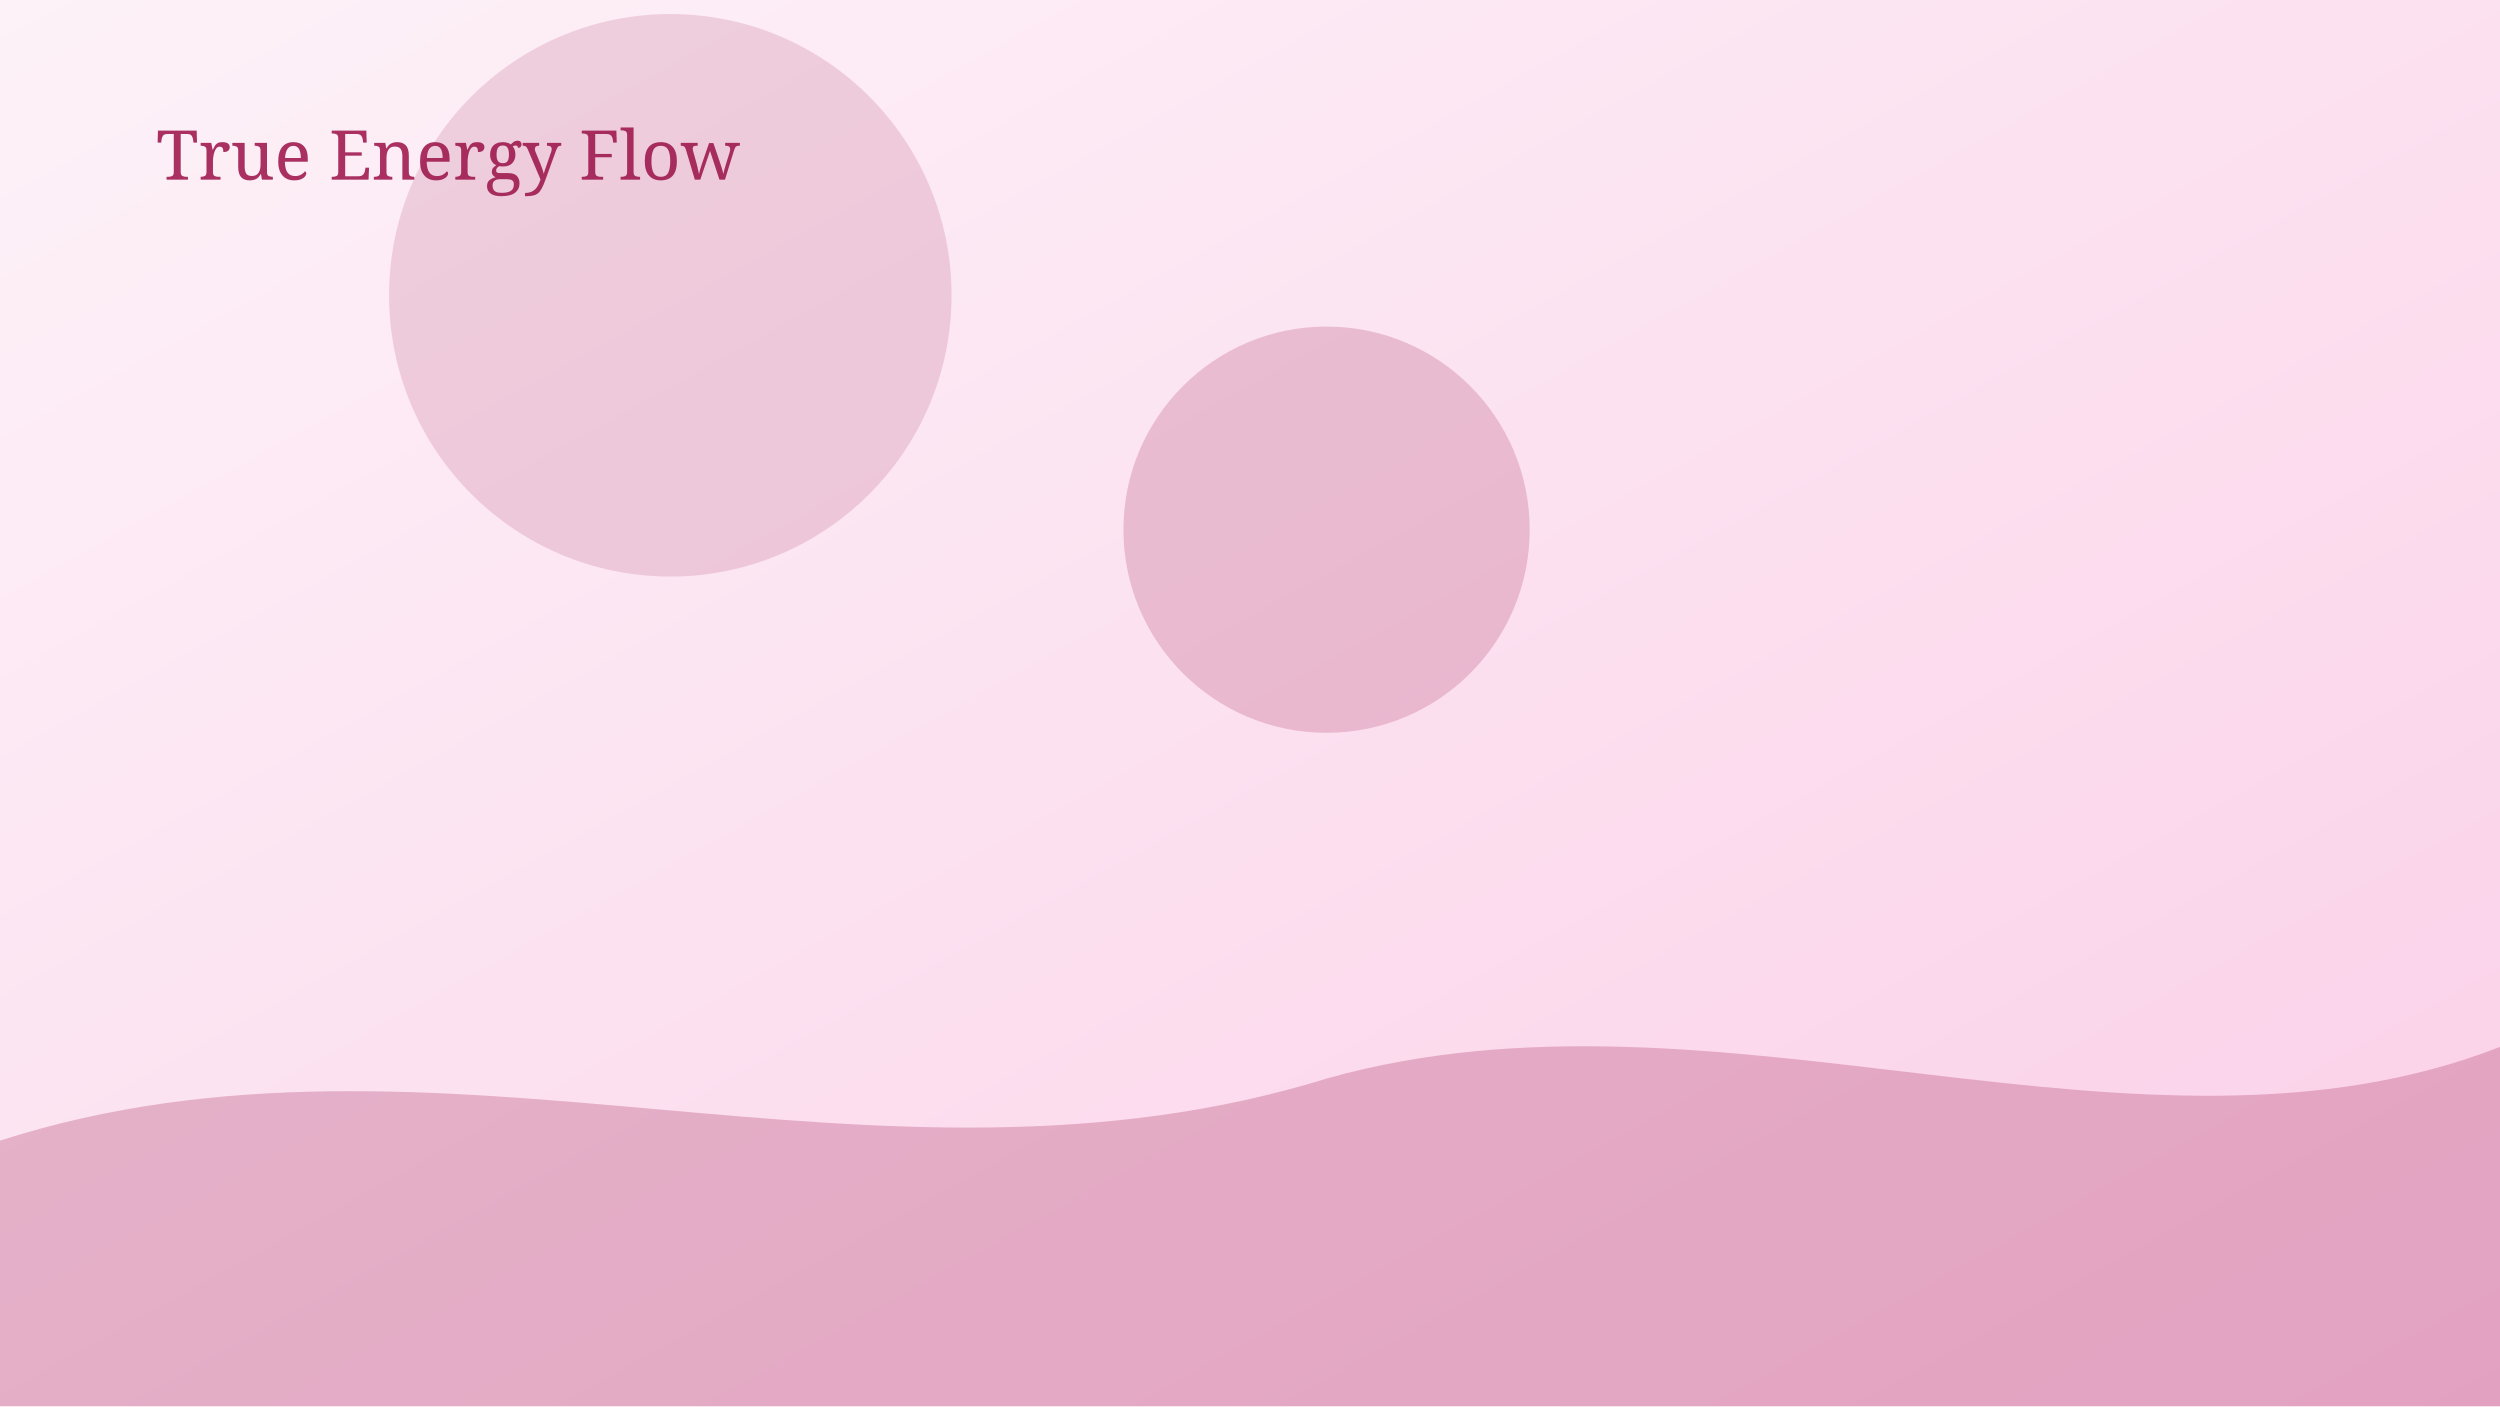
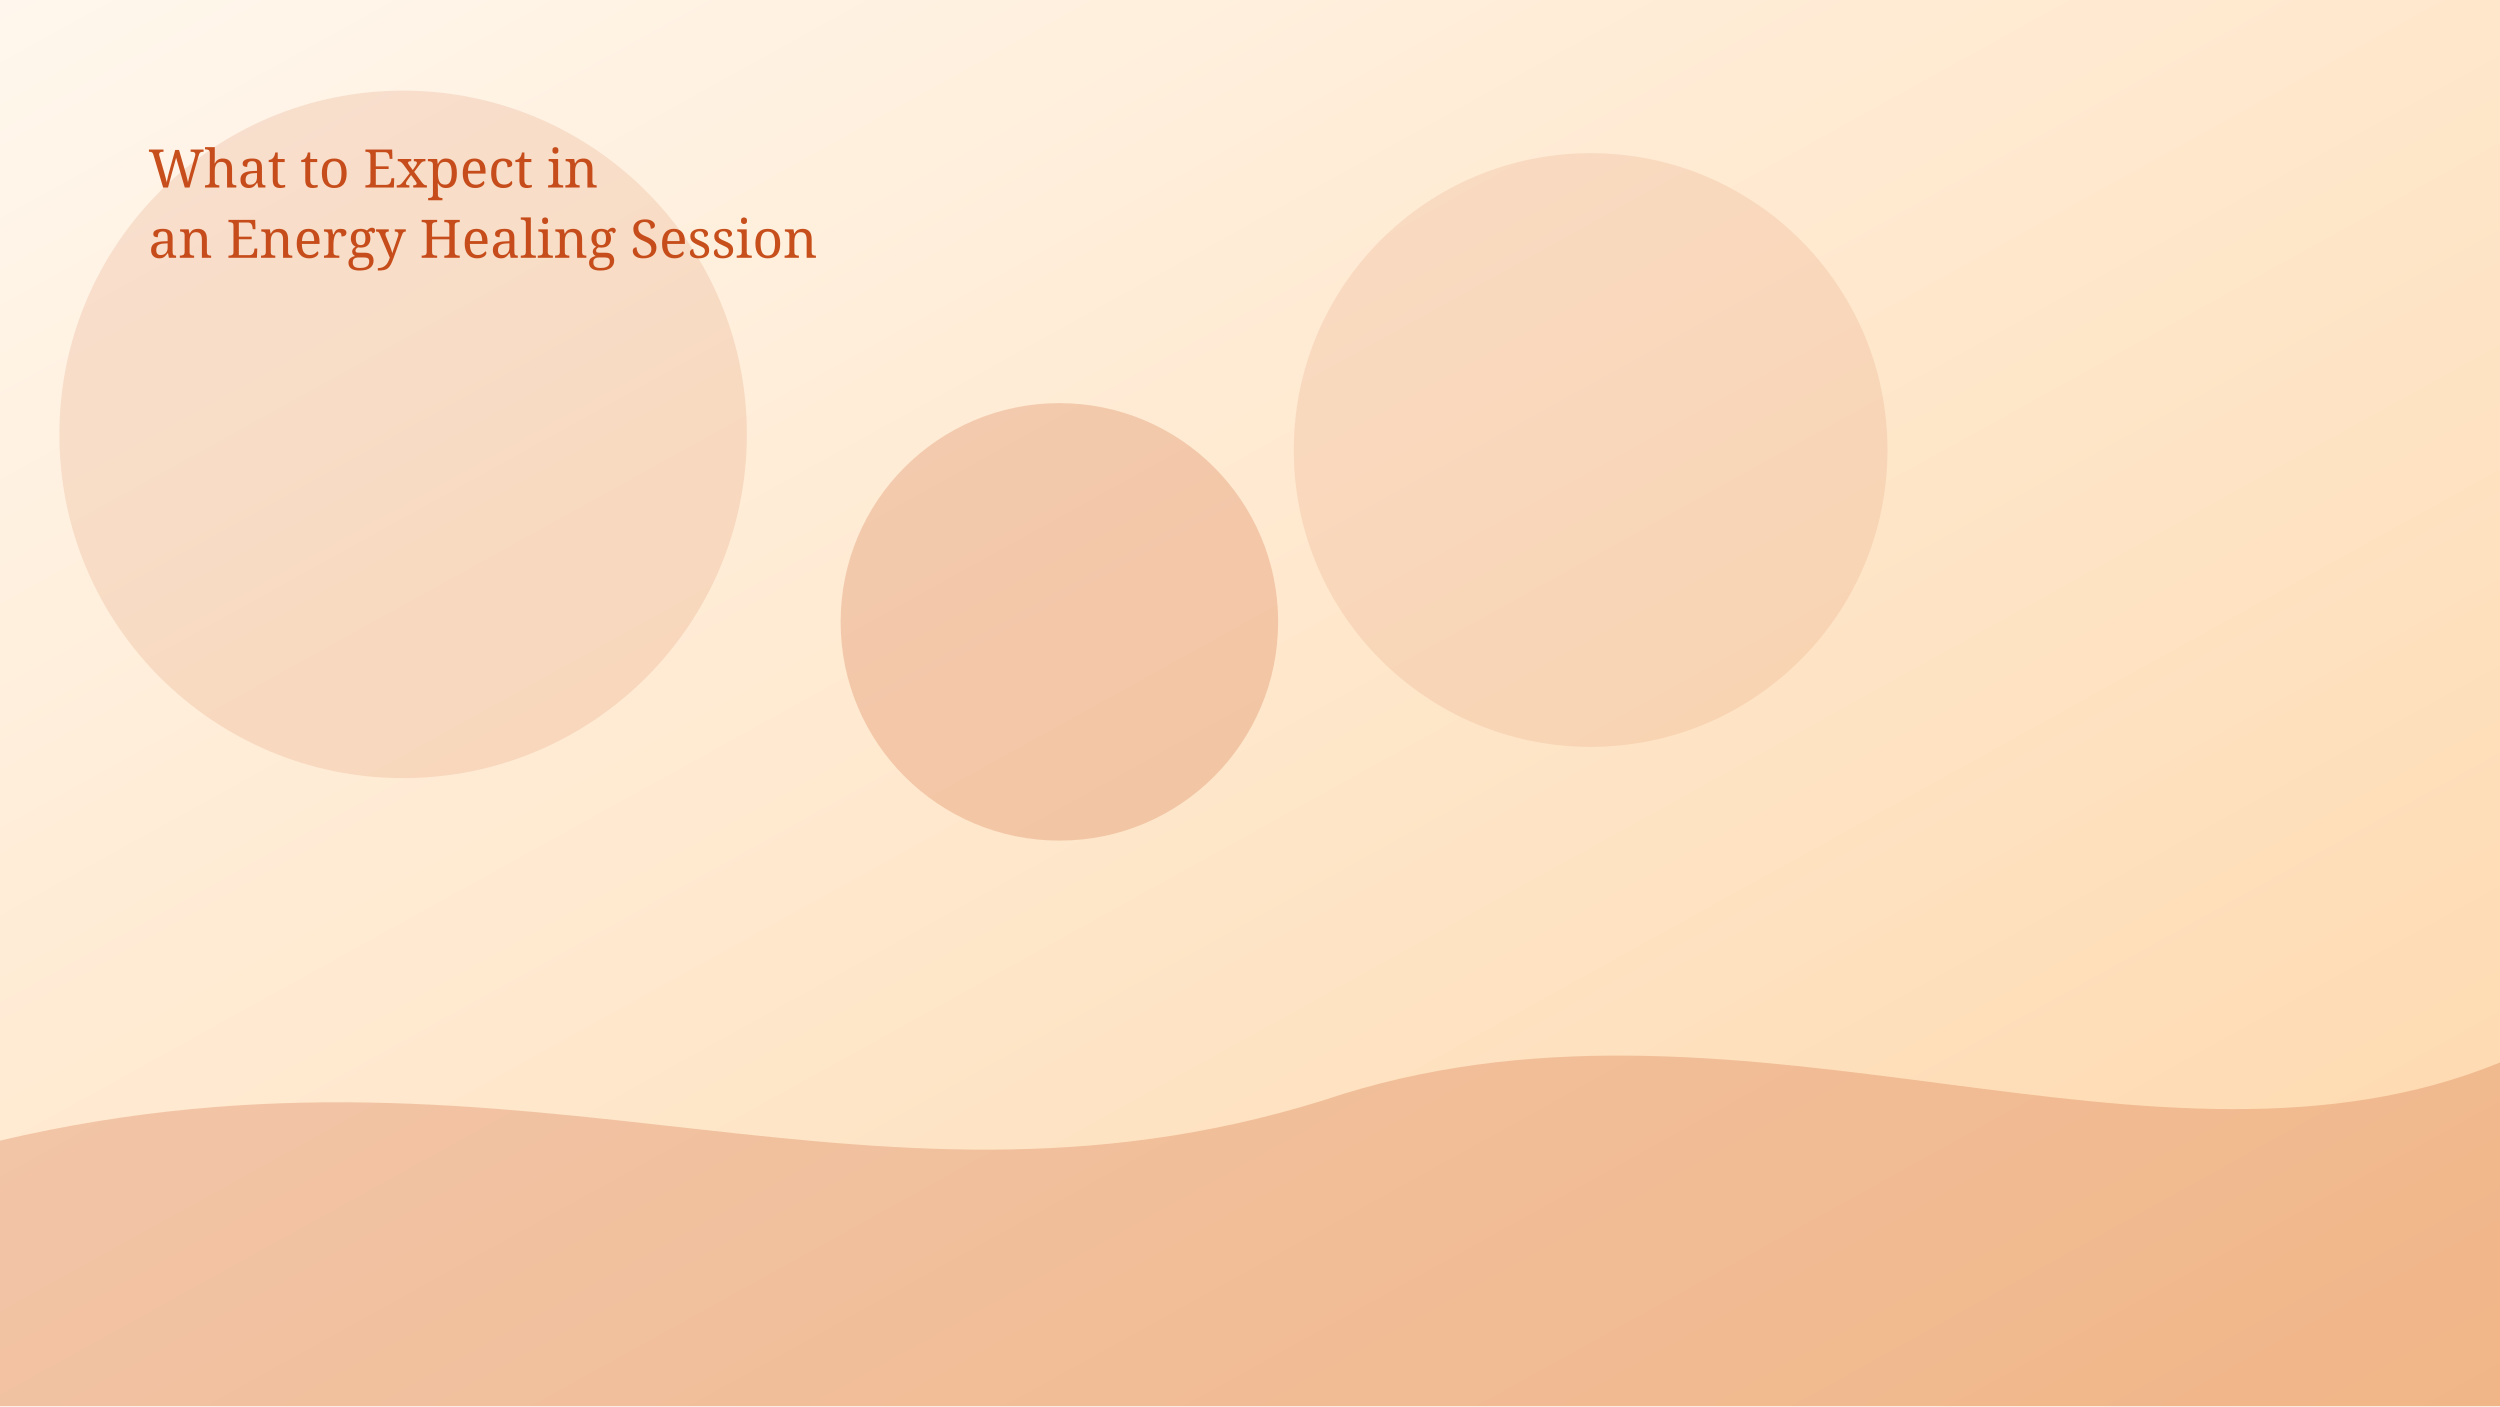
<svg xmlns="http://www.w3.org/2000/svg" width="1600" height="900" viewBox="0 0 1600 900">
  <defs>
-     <linearGradient id="g" x1="0" y1="0" x2="1" y2="1">
-       <stop offset="0%" stop-color="#fdf2f8" />
-       <stop offset="100%" stop-color="#fbcfe8" />
+     <linearGradient id="g1" x1="0" y1="0" x2="1" y2="1">
+       <stop offset="0%" stop-color="#fff7ed" />
+       <stop offset="100%" stop-color="#fed7aa" />
    </linearGradient>
  </defs>
-   <rect width="1600" height="900" fill="url(#g)" />
-   <circle cx="429" cy="189" r="180" fill="#9d174d" opacity="0.15" />
-   <circle cx="849" cy="339" r="130" fill="#9d174d" opacity="0.2" />
-   <path d="M0 730 C280 640 560 780 850 690 C1100 620 1370 760 1600 670 L1600 900 L0 900 Z" fill="#9d174d" opacity="0.25" />
-   <text x="100" y="115" font-size="44" font-family="Georgia, serif" fill="#9d174d" opacity="0.88">True Energy Flow</text>
+   <rect width="1600" height="900" fill="url(#g1)" />
+   <circle cx="258" cy="278" r="220" fill="#c2410c" opacity="0.12" />
+   <circle cx="678" cy="398" r="140" fill="#c2410c" opacity="0.2" />
+   <circle cx="1018" cy="288" r="190" fill="#c2410c" opacity="0.1" />
+   <path d="M0 730 C340 650 560 800 860 700 C1120 620 1380 770 1600 680 L1600 900 L0 900 Z" fill="#c2410c" opacity="0.22" />
+   <text x="95" y="120" font-size="34" font-family="Georgia, serif" fill="#c2410c" opacity="0.92">What to Expect in</text>
+   <text x="95" y="165" font-size="34" font-family="Georgia, serif" fill="#c2410c" opacity="0.92">an Energy Healing Session</text>
</svg>
